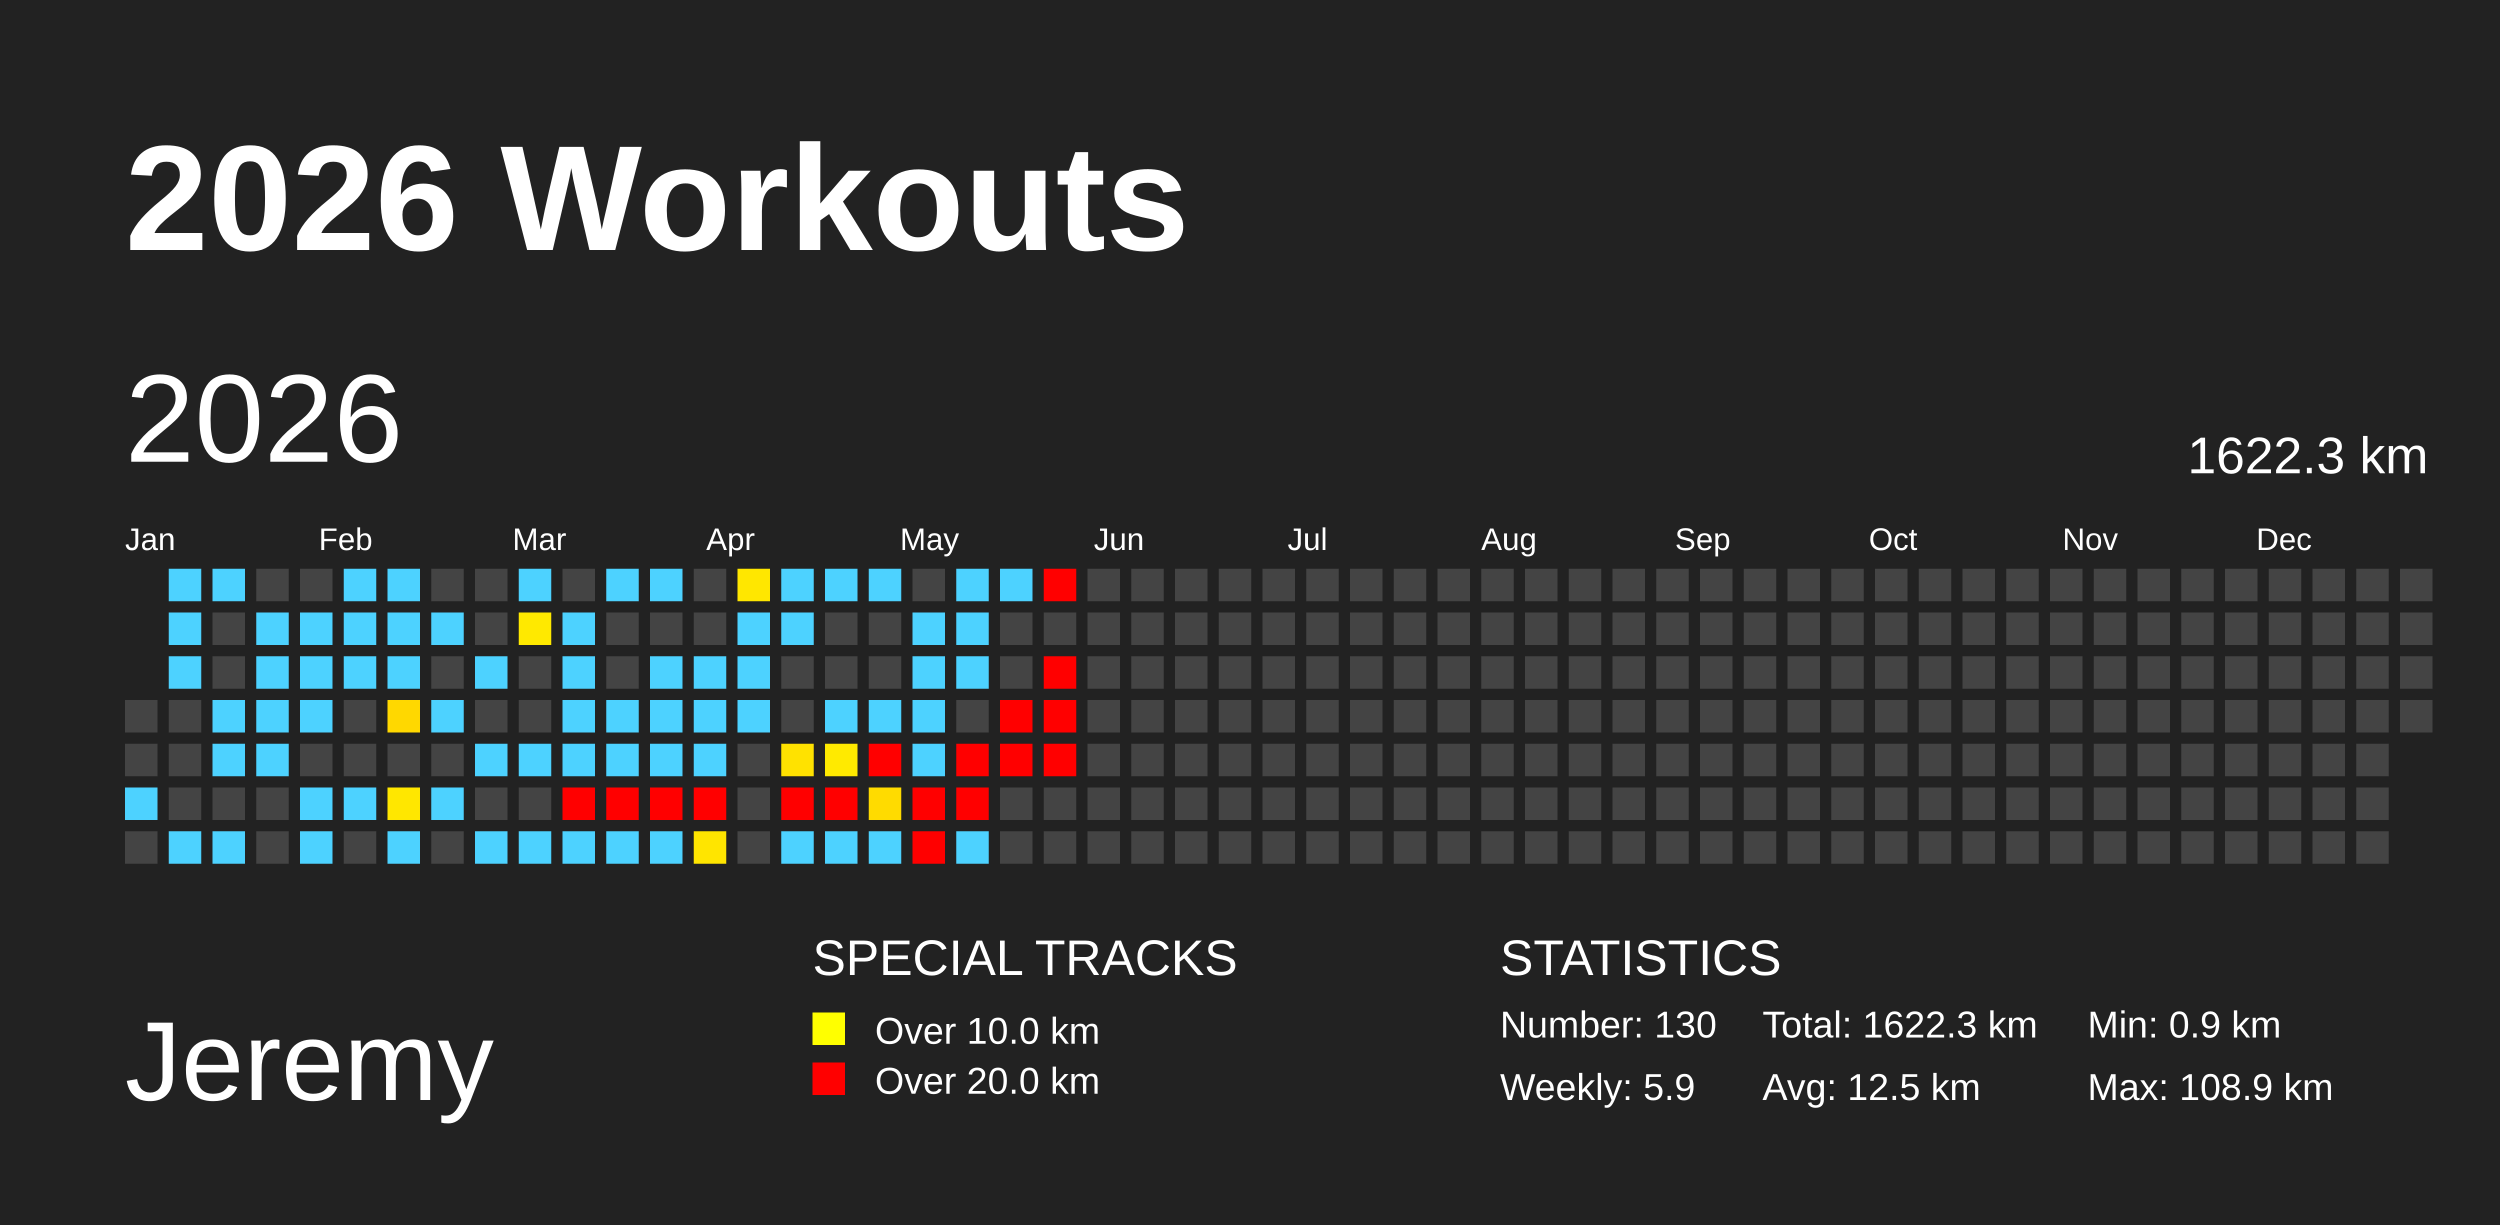
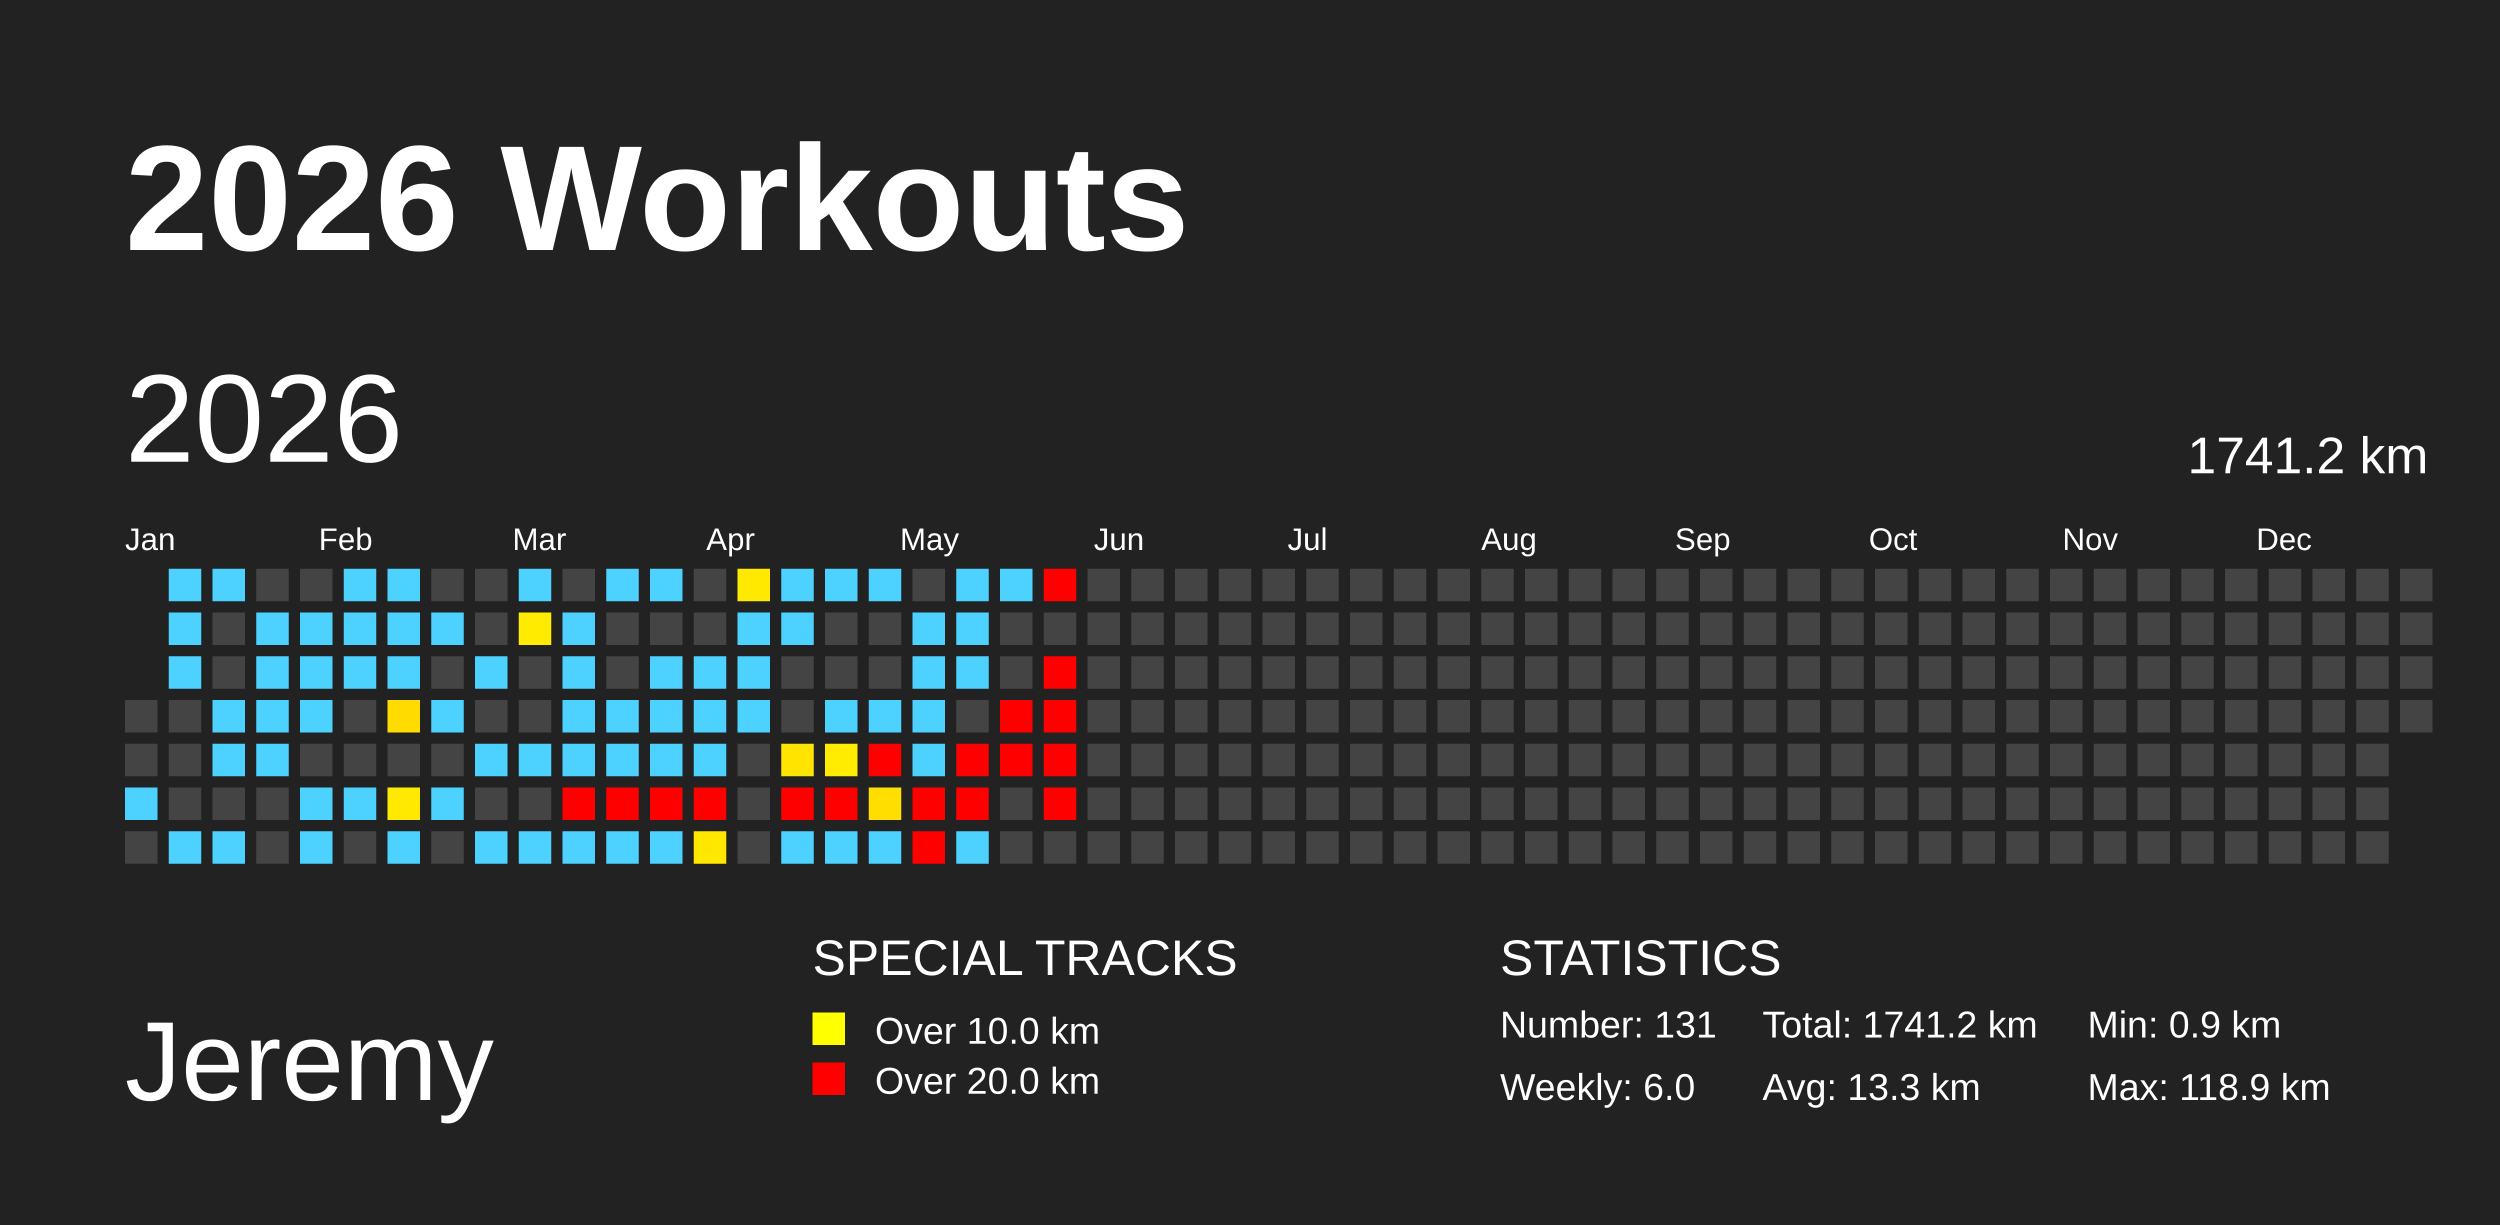
<svg xmlns="http://www.w3.org/2000/svg" baseProfile="full" height="98mm" version="1.1" viewBox="0,0,200,98" width="200mm">
  <defs />
  <rect fill="#222222" height="98" width="200" x="0" y="0" />
  <text fill="#FFFFFF" style="font-size:12px; font-family:Arial; font-weight:bold;" x="10" y="20">2026 Workouts</text>
  <text fill="#FFFFFF" style="font-size:9px; font-family:Arial" x="10" y="88">Jeremy</text>
  <text fill="#FFFFFF" style="font-size:4px; font-family:Arial" x="65" y="78">SPECIAL TRACKS</text>
  <rect fill="yellow" height="2.6" width="2.6" x="65" y="81" />
  <text fill="#FFFFFF" style="font-size:3px; font-family:Arial" x="70" y="83.5">Over 10.0 km</text>
  <rect fill="red" height="2.6" width="2.6" x="65" y="85" />
  <text fill="#FFFFFF" style="font-size:3px; font-family:Arial" x="70" y="87.5">Over 20.0 km</text>
  <text fill="#FFFFFF" style="font-size:4px; font-family:Arial" x="120" y="78">STATISTICS</text>
-   <text fill="#FFFFFF" style="font-size:3px; font-family:Arial" x="120" y="83">Number: 130</text>
-   <text fill="#FFFFFF" style="font-size:3px; font-family:Arial" x="120" y="88">Weekly: 5.9</text>
-   <text fill="#FFFFFF" style="font-size:3px; font-family:Arial" x="141" y="83">Total: 1622.3 km</text>
-   <text fill="#FFFFFF" style="font-size:3px; font-family:Arial" x="141" y="88">Avg: 12.5 km</text>
+   <text fill="#FFFFFF" style="font-size:3px; font-family:Arial" x="120" y="83">Number: 131</text>
+   <text fill="#FFFFFF" style="font-size:3px; font-family:Arial" x="120" y="88">Weekly: 6.0</text>
+   <text fill="#FFFFFF" style="font-size:3px; font-family:Arial" x="141" y="83">Total: 1741.2 km</text>
+   <text fill="#FFFFFF" style="font-size:3px; font-family:Arial" x="141" y="88">Avg: 13.3 km</text>
  <text fill="#FFFFFF" style="font-size:3px; font-family:Arial" x="167" y="83">Min: 0.9 km</text>
-   <text fill="#FFFFFF" style="font-size:3px; font-family:Arial" x="167" y="88">Max: 108.9 km</text>
+   <text fill="#FFFFFF" style="font-size:3px; font-family:Arial" x="167" y="88">Max: 118.9 km</text>
  <text dominant-baseline="hanging" fill="#FFFFFF" style="font-size:10.0px; font-family:Arial;" x="10" y="30">2026</text>
-   <text dominant-baseline="hanging" fill="#FFFFFF" style="font-size:4.125px; font-family:Arial;" x="175" y="35">1622.3 km</text>
+   <text dominant-baseline="hanging" fill="#FFFFFF" style="font-size:4.125px; font-family:Arial;" x="175" y="35">1741.2 km</text>
  <text fill="#FFFFFF" style="font-size:2.5px; font-family:Arial" x="10.0" y="44">Jan</text>
  <text fill="#FFFFFF" style="font-size:2.5px; font-family:Arial" x="25.5" y="44">Feb</text>
  <text fill="#FFFFFF" style="font-size:2.5px; font-family:Arial" x="41.0" y="44">Mar</text>
  <text fill="#FFFFFF" style="font-size:2.5px; font-family:Arial" x="56.5" y="44">Apr</text>
  <text fill="#FFFFFF" style="font-size:2.5px; font-family:Arial" x="72.0" y="44">May</text>
  <text fill="#FFFFFF" style="font-size:2.5px; font-family:Arial" x="87.5" y="44">Jun</text>
  <text fill="#FFFFFF" style="font-size:2.5px; font-family:Arial" x="103.0" y="44">Jul</text>
  <text fill="#FFFFFF" style="font-size:2.5px; font-family:Arial" x="118.5" y="44">Aug</text>
  <text fill="#FFFFFF" style="font-size:2.5px; font-family:Arial" x="134.0" y="44">Sep</text>
  <text fill="#FFFFFF" style="font-size:2.5px; font-family:Arial" x="149.5" y="44">Oct</text>
  <text fill="#FFFFFF" style="font-size:2.5px; font-family:Arial" x="165.0" y="44">Nov</text>
  <text fill="#FFFFFF" style="font-size:2.5px; font-family:Arial" x="180.5" y="44">Dec</text>
  <rect fill="#444444" height="2.6" width="2.6" x="10.0" y="56.0" />
  <rect fill="#444444" height="2.6" width="2.6" x="10.0" y="59.5" />
  <rect fill="#4dd2ff" height="2.6" width="2.6" x="10.0" y="63.0" />
  <rect fill="#444444" height="2.6" width="2.6" x="10.0" y="66.5" />
  <rect fill="#4dd2ff" height="2.6" width="2.6" x="13.5" y="45.5" />
  <rect fill="#4dd2ff" height="2.6" width="2.6" x="13.5" y="49.0" />
  <rect fill="#4dd2ff" height="2.6" width="2.6" x="13.5" y="52.5" />
  <rect fill="#444444" height="2.6" width="2.6" x="13.5" y="56.0" />
  <rect fill="#444444" height="2.6" width="2.6" x="13.5" y="59.5" />
  <rect fill="#444444" height="2.6" width="2.6" x="13.5" y="63.0" />
  <rect fill="#4dd2ff" height="2.6" width="2.6" x="13.5" y="66.5" />
  <rect fill="#4dd2ff" height="2.6" width="2.6" x="17.0" y="45.5" />
  <rect fill="#444444" height="2.6" width="2.6" x="17.0" y="49.0" />
  <rect fill="#444444" height="2.6" width="2.6" x="17.0" y="52.5" />
  <rect fill="#4dd2ff" height="2.6" width="2.6" x="17.0" y="56.0" />
  <rect fill="#4dd2ff" height="2.6" width="2.6" x="17.0" y="59.5" />
  <rect fill="#444444" height="2.6" width="2.6" x="17.0" y="63.0" />
  <rect fill="#4dd2ff" height="2.6" width="2.6" x="17.0" y="66.5" />
  <rect fill="#444444" height="2.6" width="2.6" x="20.5" y="45.5" />
  <rect fill="#4dd2ff" height="2.6" width="2.6" x="20.5" y="49.0" />
  <rect fill="#4dd2ff" height="2.6" width="2.6" x="20.5" y="52.5" />
  <rect fill="#4dd2ff" height="2.6" width="2.6" x="20.5" y="56.0" />
  <rect fill="#4dd2ff" height="2.6" width="2.6" x="20.5" y="59.5" />
  <rect fill="#444444" height="2.6" width="2.6" x="20.5" y="63.0" />
  <rect fill="#444444" height="2.6" width="2.6" x="20.5" y="66.5" />
  <rect fill="#444444" height="2.6" width="2.6" x="24.0" y="45.5" />
  <rect fill="#4dd2ff" height="2.6" width="2.6" x="24.0" y="49.0" />
  <rect fill="#4dd2ff" height="2.6" width="2.6" x="24.0" y="52.5" />
  <rect fill="#4dd2ff" height="2.6" width="2.6" x="24.0" y="56.0" />
  <rect fill="#444444" height="2.6" width="2.6" x="24.0" y="59.5" />
  <rect fill="#4dd2ff" height="2.6" width="2.6" x="24.0" y="63.0" />
  <rect fill="#4dd2ff" height="2.6" width="2.6" x="24.0" y="66.5" />
  <rect fill="#4dd2ff" height="2.6" width="2.6" x="27.5" y="45.5" />
  <rect fill="#4dd2ff" height="2.6" width="2.6" x="27.5" y="49.0" />
  <rect fill="#4dd2ff" height="2.6" width="2.6" x="27.5" y="52.5" />
  <rect fill="#444444" height="2.6" width="2.6" x="27.5" y="56.0" />
  <rect fill="#444444" height="2.6" width="2.6" x="27.5" y="59.5" />
  <rect fill="#4dd2ff" height="2.6" width="2.6" x="27.5" y="63.0" />
  <rect fill="#444444" height="2.6" width="2.6" x="27.5" y="66.5" />
  <rect fill="#4dd2ff" height="2.6" width="2.6" x="31.0" y="45.5" />
  <rect fill="#4dd2ff" height="2.6" width="2.6" x="31.0" y="49.0" />
  <rect fill="#4dd2ff" height="2.6" width="2.6" x="31.0" y="52.5" />
-   <rect fill="#ffd800" height="2.6" width="2.6" x="31.0" y="56.0" />
+   <rect fill="#ffdb00" height="2.6" width="2.6" x="31.0" y="56.0" />
  <rect fill="#444444" height="2.6" width="2.6" x="31.0" y="59.5" />
-   <rect fill="#ffe700" height="2.6" width="2.6" x="31.0" y="63.0" />
+   <rect fill="#ffe900" height="2.6" width="2.6" x="31.0" y="63.0" />
  <rect fill="#4dd2ff" height="2.6" width="2.6" x="31.0" y="66.5" />
  <rect fill="#444444" height="2.6" width="2.6" x="34.5" y="45.5" />
  <rect fill="#4dd2ff" height="2.6" width="2.6" x="34.5" y="49.0" />
  <rect fill="#444444" height="2.6" width="2.6" x="34.5" y="52.5" />
  <rect fill="#4dd2ff" height="2.6" width="2.6" x="34.5" y="56.0" />
  <rect fill="#444444" height="2.6" width="2.6" x="34.5" y="59.5" />
  <rect fill="#4dd2ff" height="2.6" width="2.6" x="34.5" y="63.0" />
  <rect fill="#444444" height="2.6" width="2.6" x="34.5" y="66.5" />
  <rect fill="#444444" height="2.6" width="2.6" x="38.0" y="45.5" />
  <rect fill="#444444" height="2.6" width="2.6" x="38.0" y="49.0" />
  <rect fill="#4dd2ff" height="2.6" width="2.6" x="38.0" y="52.5" />
  <rect fill="#444444" height="2.6" width="2.6" x="38.0" y="56.0" />
  <rect fill="#4dd2ff" height="2.6" width="2.6" x="38.0" y="59.5" />
  <rect fill="#444444" height="2.6" width="2.6" x="38.0" y="63.0" />
  <rect fill="#4dd2ff" height="2.6" width="2.6" x="38.0" y="66.5" />
  <rect fill="#4dd2ff" height="2.6" width="2.6" x="41.5" y="45.5" />
-   <rect fill="#ffe900" height="2.6" width="2.6" x="41.5" y="49.0" />
+   <rect fill="#ffeb00" height="2.6" width="2.6" x="41.5" y="49.0" />
  <rect fill="#444444" height="2.6" width="2.6" x="41.5" y="52.5" />
  <rect fill="#444444" height="2.6" width="2.6" x="41.5" y="56.0" />
  <rect fill="#4dd2ff" height="2.6" width="2.6" x="41.5" y="59.5" />
  <rect fill="#444444" height="2.6" width="2.6" x="41.5" y="63.0" />
  <rect fill="#4dd2ff" height="2.6" width="2.6" x="41.5" y="66.5" />
  <rect fill="#444444" height="2.6" width="2.6" x="45.0" y="45.5" />
  <rect fill="#4dd2ff" height="2.6" width="2.6" x="45.0" y="49.0" />
  <rect fill="#4dd2ff" height="2.6" width="2.6" x="45.0" y="52.5" />
  <rect fill="#4dd2ff" height="2.6" width="2.6" x="45.0" y="56.0" />
  <rect fill="#4dd2ff" height="2.6" width="2.6" x="45.0" y="59.5" />
  <rect fill="red" height="2.6" width="2.6" x="45.0" y="63.0" />
  <rect fill="#4dd2ff" height="2.6" width="2.6" x="45.0" y="66.5" />
  <rect fill="#4dd2ff" height="2.6" width="2.6" x="48.5" y="45.5" />
  <rect fill="#444444" height="2.6" width="2.6" x="48.5" y="49.0" />
  <rect fill="#444444" height="2.6" width="2.6" x="48.5" y="52.5" />
  <rect fill="#4dd2ff" height="2.6" width="2.6" x="48.5" y="56.0" />
  <rect fill="#4dd2ff" height="2.6" width="2.6" x="48.5" y="59.5" />
  <rect fill="red" height="2.6" width="2.6" x="48.5" y="63.0" />
  <rect fill="#4dd2ff" height="2.6" width="2.6" x="48.5" y="66.5" />
  <rect fill="#4dd2ff" height="2.6" width="2.6" x="52.0" y="45.5" />
  <rect fill="#444444" height="2.6" width="2.6" x="52.0" y="49.0" />
  <rect fill="#4dd2ff" height="2.6" width="2.6" x="52.0" y="52.5" />
  <rect fill="#4dd2ff" height="2.6" width="2.6" x="52.0" y="56.0" />
  <rect fill="#4dd2ff" height="2.6" width="2.6" x="52.0" y="59.5" />
  <rect fill="red" height="2.6" width="2.6" x="52.0" y="63.0" />
  <rect fill="#4dd2ff" height="2.6" width="2.6" x="52.0" y="66.5" />
  <rect fill="#444444" height="2.6" width="2.6" x="55.5" y="45.5" />
  <rect fill="#444444" height="2.6" width="2.6" x="55.5" y="49.0" />
  <rect fill="#4dd2ff" height="2.6" width="2.6" x="55.5" y="52.5" />
  <rect fill="#4dd2ff" height="2.6" width="2.6" x="55.5" y="56.0" />
  <rect fill="#4dd2ff" height="2.6" width="2.6" x="55.5" y="59.5" />
  <rect fill="red" height="2.6" width="2.6" x="55.5" y="63.0" />
-   <rect fill="#ffe500" height="2.6" width="2.6" x="55.5" y="66.5" />
-   <rect fill="#ffe700" height="2.6" width="2.6" x="59.0" y="45.5" />
+   <rect fill="#ffe700" height="2.6" width="2.6" x="55.5" y="66.5" />
+   <rect fill="#ffe900" height="2.6" width="2.6" x="59.0" y="45.5" />
  <rect fill="#4dd2ff" height="2.6" width="2.6" x="59.0" y="49.0" />
  <rect fill="#4dd2ff" height="2.6" width="2.6" x="59.0" y="52.5" />
  <rect fill="#4dd2ff" height="2.6" width="2.6" x="59.0" y="56.0" />
  <rect fill="#444444" height="2.6" width="2.6" x="59.0" y="59.5" />
  <rect fill="#444444" height="2.6" width="2.6" x="59.0" y="63.0" />
  <rect fill="#444444" height="2.6" width="2.6" x="59.0" y="66.5" />
  <rect fill="#4dd2ff" height="2.6" width="2.6" x="62.5" y="45.5" />
  <rect fill="#4dd2ff" height="2.6" width="2.6" x="62.5" y="49.0" />
  <rect fill="#444444" height="2.6" width="2.6" x="62.5" y="52.5" />
  <rect fill="#444444" height="2.6" width="2.6" x="62.5" y="56.0" />
-   <rect fill="#ffe200" height="2.6" width="2.6" x="62.5" y="59.5" />
+   <rect fill="#ffe400" height="2.6" width="2.6" x="62.5" y="59.5" />
  <rect fill="red" height="2.6" width="2.6" x="62.5" y="63.0" />
  <rect fill="#4dd2ff" height="2.6" width="2.6" x="62.5" y="66.5" />
  <rect fill="#4dd2ff" height="2.6" width="2.6" x="66.0" y="45.5" />
  <rect fill="#444444" height="2.6" width="2.6" x="66.0" y="49.0" />
  <rect fill="#444444" height="2.6" width="2.6" x="66.0" y="52.5" />
  <rect fill="#4dd2ff" height="2.6" width="2.6" x="66.0" y="56.0" />
-   <rect fill="#ffea00" height="2.6" width="2.6" x="66.0" y="59.5" />
+   <rect fill="#ffec00" height="2.6" width="2.6" x="66.0" y="59.5" />
  <rect fill="red" height="2.6" width="2.6" x="66.0" y="63.0" />
  <rect fill="#4dd2ff" height="2.6" width="2.6" x="66.0" y="66.5" />
  <rect fill="#4dd2ff" height="2.6" width="2.6" x="69.5" y="45.5" />
  <rect fill="#444444" height="2.6" width="2.6" x="69.5" y="49.0" />
  <rect fill="#444444" height="2.6" width="2.6" x="69.5" y="52.5" />
  <rect fill="#4dd2ff" height="2.6" width="2.6" x="69.5" y="56.0" />
  <rect fill="red" height="2.6" width="2.6" x="69.5" y="59.5" />
-   <rect fill="#ffdb00" height="2.6" width="2.6" x="69.5" y="63.0" />
+   <rect fill="#ffde00" height="2.6" width="2.6" x="69.5" y="63.0" />
  <rect fill="#4dd2ff" height="2.6" width="2.6" x="69.5" y="66.5" />
  <rect fill="#444444" height="2.6" width="2.6" x="73.0" y="45.5" />
  <rect fill="#4dd2ff" height="2.6" width="2.6" x="73.0" y="49.0" />
  <rect fill="#4dd2ff" height="2.6" width="2.6" x="73.0" y="52.5" />
  <rect fill="#4dd2ff" height="2.6" width="2.6" x="73.0" y="56.0" />
  <rect fill="#4dd2ff" height="2.6" width="2.6" x="73.0" y="59.5" />
  <rect fill="red" height="2.6" width="2.6" x="73.0" y="63.0" />
  <rect fill="red" height="2.6" width="2.6" x="73.0" y="66.5" />
  <rect fill="#4dd2ff" height="2.6" width="2.6" x="76.5" y="45.5" />
  <rect fill="#4dd2ff" height="2.6" width="2.6" x="76.5" y="49.0" />
  <rect fill="#4dd2ff" height="2.6" width="2.6" x="76.5" y="52.5" />
  <rect fill="#444444" height="2.6" width="2.6" x="76.5" y="56.0" />
  <rect fill="red" height="2.6" width="2.6" x="76.5" y="59.5" />
  <rect fill="red" height="2.6" width="2.6" x="76.5" y="63.0" />
  <rect fill="#4dd2ff" height="2.6" width="2.6" x="76.5" y="66.5" />
  <rect fill="#4dd2ff" height="2.6" width="2.6" x="80.0" y="45.5" />
  <rect fill="#444444" height="2.6" width="2.6" x="80.0" y="49.0" />
  <rect fill="#444444" height="2.6" width="2.6" x="80.0" y="52.5" />
  <rect fill="red" height="2.6" width="2.6" x="80.0" y="56.0" />
  <rect fill="red" height="2.6" width="2.6" x="80.0" y="59.5" />
  <rect fill="#444444" height="2.6" width="2.6" x="80.0" y="63.0" />
  <rect fill="#444444" height="2.6" width="2.6" x="80.0" y="66.5" />
  <rect fill="red" height="2.6" width="2.6" x="83.5" y="45.5" />
  <rect fill="#444444" height="2.6" width="2.6" x="83.5" y="49.0" />
  <rect fill="red" height="2.6" width="2.6" x="83.5" y="52.5" />
  <rect fill="red" height="2.6" width="2.6" x="83.5" y="56.0" />
  <rect fill="red" height="2.6" width="2.6" x="83.5" y="59.5" />
-   <rect fill="#444444" height="2.6" width="2.6" x="83.5" y="63.0" />
+   <rect fill="red" height="2.6" width="2.6" x="83.5" y="63.0" />
  <rect fill="#444444" height="2.6" width="2.6" x="83.5" y="66.5" />
  <rect fill="#444444" height="2.6" width="2.6" x="87.0" y="45.5" />
  <rect fill="#444444" height="2.6" width="2.6" x="87.0" y="49.0" />
  <rect fill="#444444" height="2.6" width="2.6" x="87.0" y="52.5" />
  <rect fill="#444444" height="2.6" width="2.6" x="87.0" y="56.0" />
  <rect fill="#444444" height="2.6" width="2.6" x="87.0" y="59.5" />
  <rect fill="#444444" height="2.6" width="2.6" x="87.0" y="63.0" />
  <rect fill="#444444" height="2.6" width="2.6" x="87.0" y="66.5" />
  <rect fill="#444444" height="2.6" width="2.6" x="90.5" y="45.5" />
  <rect fill="#444444" height="2.6" width="2.6" x="90.5" y="49.0" />
  <rect fill="#444444" height="2.6" width="2.6" x="90.5" y="52.5" />
  <rect fill="#444444" height="2.6" width="2.6" x="90.5" y="56.0" />
  <rect fill="#444444" height="2.6" width="2.6" x="90.5" y="59.5" />
  <rect fill="#444444" height="2.6" width="2.6" x="90.5" y="63.0" />
  <rect fill="#444444" height="2.6" width="2.6" x="90.5" y="66.5" />
  <rect fill="#444444" height="2.6" width="2.6" x="94.0" y="45.5" />
  <rect fill="#444444" height="2.6" width="2.6" x="94.0" y="49.0" />
  <rect fill="#444444" height="2.6" width="2.6" x="94.0" y="52.5" />
  <rect fill="#444444" height="2.6" width="2.6" x="94.0" y="56.0" />
  <rect fill="#444444" height="2.6" width="2.6" x="94.0" y="59.5" />
  <rect fill="#444444" height="2.6" width="2.6" x="94.0" y="63.0" />
  <rect fill="#444444" height="2.6" width="2.6" x="94.0" y="66.5" />
  <rect fill="#444444" height="2.6" width="2.6" x="97.5" y="45.5" />
  <rect fill="#444444" height="2.6" width="2.6" x="97.5" y="49.0" />
  <rect fill="#444444" height="2.6" width="2.6" x="97.5" y="52.5" />
  <rect fill="#444444" height="2.6" width="2.6" x="97.5" y="56.0" />
  <rect fill="#444444" height="2.6" width="2.6" x="97.5" y="59.5" />
  <rect fill="#444444" height="2.6" width="2.6" x="97.5" y="63.0" />
  <rect fill="#444444" height="2.6" width="2.6" x="97.5" y="66.5" />
  <rect fill="#444444" height="2.6" width="2.6" x="101.0" y="45.5" />
  <rect fill="#444444" height="2.6" width="2.6" x="101.0" y="49.0" />
  <rect fill="#444444" height="2.6" width="2.6" x="101.0" y="52.5" />
  <rect fill="#444444" height="2.6" width="2.6" x="101.0" y="56.0" />
  <rect fill="#444444" height="2.6" width="2.6" x="101.0" y="59.5" />
  <rect fill="#444444" height="2.6" width="2.6" x="101.0" y="63.0" />
  <rect fill="#444444" height="2.6" width="2.6" x="101.0" y="66.5" />
  <rect fill="#444444" height="2.6" width="2.6" x="104.5" y="45.5" />
  <rect fill="#444444" height="2.6" width="2.6" x="104.5" y="49.0" />
  <rect fill="#444444" height="2.6" width="2.6" x="104.5" y="52.5" />
  <rect fill="#444444" height="2.6" width="2.6" x="104.5" y="56.0" />
  <rect fill="#444444" height="2.6" width="2.6" x="104.5" y="59.5" />
  <rect fill="#444444" height="2.6" width="2.6" x="104.5" y="63.0" />
  <rect fill="#444444" height="2.6" width="2.6" x="104.5" y="66.5" />
  <rect fill="#444444" height="2.6" width="2.6" x="108.0" y="45.5" />
  <rect fill="#444444" height="2.6" width="2.6" x="108.0" y="49.0" />
  <rect fill="#444444" height="2.6" width="2.6" x="108.0" y="52.5" />
  <rect fill="#444444" height="2.6" width="2.6" x="108.0" y="56.0" />
  <rect fill="#444444" height="2.6" width="2.6" x="108.0" y="59.5" />
  <rect fill="#444444" height="2.6" width="2.6" x="108.0" y="63.0" />
  <rect fill="#444444" height="2.6" width="2.6" x="108.0" y="66.5" />
  <rect fill="#444444" height="2.6" width="2.6" x="111.5" y="45.5" />
  <rect fill="#444444" height="2.6" width="2.6" x="111.5" y="49.0" />
  <rect fill="#444444" height="2.6" width="2.6" x="111.5" y="52.5" />
  <rect fill="#444444" height="2.6" width="2.6" x="111.5" y="56.0" />
  <rect fill="#444444" height="2.6" width="2.6" x="111.5" y="59.5" />
  <rect fill="#444444" height="2.6" width="2.6" x="111.5" y="63.0" />
  <rect fill="#444444" height="2.6" width="2.6" x="111.5" y="66.5" />
  <rect fill="#444444" height="2.6" width="2.6" x="115.0" y="45.5" />
  <rect fill="#444444" height="2.6" width="2.6" x="115.0" y="49.0" />
  <rect fill="#444444" height="2.6" width="2.6" x="115.0" y="52.5" />
  <rect fill="#444444" height="2.6" width="2.6" x="115.0" y="56.0" />
  <rect fill="#444444" height="2.6" width="2.6" x="115.0" y="59.5" />
  <rect fill="#444444" height="2.6" width="2.6" x="115.0" y="63.0" />
  <rect fill="#444444" height="2.6" width="2.6" x="115.0" y="66.5" />
  <rect fill="#444444" height="2.6" width="2.6" x="118.5" y="45.5" />
  <rect fill="#444444" height="2.6" width="2.6" x="118.5" y="49.0" />
  <rect fill="#444444" height="2.6" width="2.6" x="118.5" y="52.5" />
  <rect fill="#444444" height="2.6" width="2.6" x="118.5" y="56.0" />
  <rect fill="#444444" height="2.6" width="2.6" x="118.5" y="59.5" />
  <rect fill="#444444" height="2.6" width="2.6" x="118.5" y="63.0" />
  <rect fill="#444444" height="2.6" width="2.6" x="118.5" y="66.5" />
  <rect fill="#444444" height="2.6" width="2.6" x="122.0" y="45.5" />
  <rect fill="#444444" height="2.6" width="2.6" x="122.0" y="49.0" />
  <rect fill="#444444" height="2.6" width="2.6" x="122.0" y="52.5" />
  <rect fill="#444444" height="2.6" width="2.6" x="122.0" y="56.0" />
  <rect fill="#444444" height="2.6" width="2.6" x="122.0" y="59.5" />
  <rect fill="#444444" height="2.6" width="2.6" x="122.0" y="63.0" />
  <rect fill="#444444" height="2.6" width="2.6" x="122.0" y="66.5" />
  <rect fill="#444444" height="2.6" width="2.6" x="125.5" y="45.5" />
  <rect fill="#444444" height="2.6" width="2.6" x="125.5" y="49.0" />
  <rect fill="#444444" height="2.6" width="2.6" x="125.5" y="52.5" />
  <rect fill="#444444" height="2.6" width="2.6" x="125.5" y="56.0" />
  <rect fill="#444444" height="2.6" width="2.6" x="125.5" y="59.5" />
  <rect fill="#444444" height="2.6" width="2.6" x="125.5" y="63.0" />
  <rect fill="#444444" height="2.6" width="2.6" x="125.5" y="66.5" />
  <rect fill="#444444" height="2.6" width="2.6" x="129.0" y="45.5" />
  <rect fill="#444444" height="2.6" width="2.6" x="129.0" y="49.0" />
  <rect fill="#444444" height="2.6" width="2.6" x="129.0" y="52.5" />
  <rect fill="#444444" height="2.6" width="2.6" x="129.0" y="56.0" />
  <rect fill="#444444" height="2.6" width="2.6" x="129.0" y="59.5" />
  <rect fill="#444444" height="2.6" width="2.6" x="129.0" y="63.0" />
  <rect fill="#444444" height="2.6" width="2.6" x="129.0" y="66.5" />
  <rect fill="#444444" height="2.6" width="2.6" x="132.5" y="45.5" />
  <rect fill="#444444" height="2.6" width="2.6" x="132.5" y="49.0" />
  <rect fill="#444444" height="2.6" width="2.6" x="132.5" y="52.5" />
  <rect fill="#444444" height="2.6" width="2.6" x="132.5" y="56.0" />
  <rect fill="#444444" height="2.6" width="2.6" x="132.5" y="59.5" />
  <rect fill="#444444" height="2.6" width="2.6" x="132.5" y="63.0" />
  <rect fill="#444444" height="2.6" width="2.6" x="132.5" y="66.5" />
  <rect fill="#444444" height="2.6" width="2.6" x="136.0" y="45.5" />
  <rect fill="#444444" height="2.6" width="2.6" x="136.0" y="49.0" />
  <rect fill="#444444" height="2.6" width="2.6" x="136.0" y="52.5" />
  <rect fill="#444444" height="2.6" width="2.6" x="136.0" y="56.0" />
  <rect fill="#444444" height="2.6" width="2.6" x="136.0" y="59.5" />
  <rect fill="#444444" height="2.6" width="2.6" x="136.0" y="63.0" />
  <rect fill="#444444" height="2.6" width="2.6" x="136.0" y="66.5" />
  <rect fill="#444444" height="2.6" width="2.6" x="139.5" y="45.5" />
  <rect fill="#444444" height="2.6" width="2.6" x="139.5" y="49.0" />
  <rect fill="#444444" height="2.6" width="2.6" x="139.5" y="52.5" />
  <rect fill="#444444" height="2.6" width="2.6" x="139.5" y="56.0" />
  <rect fill="#444444" height="2.6" width="2.6" x="139.5" y="59.5" />
  <rect fill="#444444" height="2.6" width="2.6" x="139.5" y="63.0" />
  <rect fill="#444444" height="2.6" width="2.6" x="139.5" y="66.5" />
  <rect fill="#444444" height="2.6" width="2.6" x="143.0" y="45.5" />
  <rect fill="#444444" height="2.6" width="2.6" x="143.0" y="49.0" />
  <rect fill="#444444" height="2.6" width="2.6" x="143.0" y="52.5" />
  <rect fill="#444444" height="2.6" width="2.6" x="143.0" y="56.0" />
  <rect fill="#444444" height="2.6" width="2.6" x="143.0" y="59.5" />
  <rect fill="#444444" height="2.6" width="2.6" x="143.0" y="63.0" />
  <rect fill="#444444" height="2.6" width="2.6" x="143.0" y="66.5" />
  <rect fill="#444444" height="2.6" width="2.6" x="146.5" y="45.5" />
  <rect fill="#444444" height="2.6" width="2.6" x="146.5" y="49.0" />
  <rect fill="#444444" height="2.6" width="2.6" x="146.5" y="52.5" />
  <rect fill="#444444" height="2.6" width="2.6" x="146.5" y="56.0" />
  <rect fill="#444444" height="2.6" width="2.6" x="146.5" y="59.5" />
  <rect fill="#444444" height="2.6" width="2.6" x="146.5" y="63.0" />
  <rect fill="#444444" height="2.6" width="2.6" x="146.5" y="66.5" />
  <rect fill="#444444" height="2.6" width="2.6" x="150.0" y="45.5" />
  <rect fill="#444444" height="2.6" width="2.6" x="150.0" y="49.0" />
  <rect fill="#444444" height="2.6" width="2.6" x="150.0" y="52.5" />
  <rect fill="#444444" height="2.6" width="2.6" x="150.0" y="56.0" />
  <rect fill="#444444" height="2.6" width="2.6" x="150.0" y="59.5" />
  <rect fill="#444444" height="2.6" width="2.6" x="150.0" y="63.0" />
  <rect fill="#444444" height="2.6" width="2.6" x="150.0" y="66.5" />
  <rect fill="#444444" height="2.6" width="2.6" x="153.5" y="45.5" />
  <rect fill="#444444" height="2.6" width="2.6" x="153.5" y="49.0" />
  <rect fill="#444444" height="2.6" width="2.6" x="153.5" y="52.5" />
  <rect fill="#444444" height="2.6" width="2.6" x="153.5" y="56.0" />
  <rect fill="#444444" height="2.6" width="2.6" x="153.5" y="59.5" />
  <rect fill="#444444" height="2.6" width="2.6" x="153.5" y="63.0" />
  <rect fill="#444444" height="2.6" width="2.6" x="153.5" y="66.5" />
  <rect fill="#444444" height="2.6" width="2.6" x="157.0" y="45.5" />
  <rect fill="#444444" height="2.6" width="2.6" x="157.0" y="49.0" />
  <rect fill="#444444" height="2.6" width="2.6" x="157.0" y="52.5" />
  <rect fill="#444444" height="2.6" width="2.6" x="157.0" y="56.0" />
  <rect fill="#444444" height="2.6" width="2.6" x="157.0" y="59.5" />
  <rect fill="#444444" height="2.6" width="2.6" x="157.0" y="63.0" />
  <rect fill="#444444" height="2.6" width="2.6" x="157.0" y="66.5" />
  <rect fill="#444444" height="2.6" width="2.6" x="160.5" y="45.5" />
  <rect fill="#444444" height="2.6" width="2.6" x="160.5" y="49.0" />
  <rect fill="#444444" height="2.6" width="2.6" x="160.5" y="52.5" />
  <rect fill="#444444" height="2.6" width="2.6" x="160.5" y="56.0" />
  <rect fill="#444444" height="2.6" width="2.6" x="160.5" y="59.5" />
  <rect fill="#444444" height="2.6" width="2.6" x="160.5" y="63.0" />
  <rect fill="#444444" height="2.6" width="2.6" x="160.5" y="66.5" />
  <rect fill="#444444" height="2.6" width="2.6" x="164.0" y="45.5" />
  <rect fill="#444444" height="2.6" width="2.6" x="164.0" y="49.0" />
  <rect fill="#444444" height="2.6" width="2.6" x="164.0" y="52.5" />
  <rect fill="#444444" height="2.6" width="2.6" x="164.0" y="56.0" />
  <rect fill="#444444" height="2.6" width="2.6" x="164.0" y="59.5" />
  <rect fill="#444444" height="2.6" width="2.6" x="164.0" y="63.0" />
  <rect fill="#444444" height="2.6" width="2.6" x="164.0" y="66.5" />
  <rect fill="#444444" height="2.6" width="2.6" x="167.5" y="45.5" />
  <rect fill="#444444" height="2.6" width="2.6" x="167.5" y="49.0" />
  <rect fill="#444444" height="2.6" width="2.6" x="167.5" y="52.5" />
  <rect fill="#444444" height="2.6" width="2.6" x="167.5" y="56.0" />
  <rect fill="#444444" height="2.6" width="2.6" x="167.5" y="59.5" />
  <rect fill="#444444" height="2.6" width="2.6" x="167.5" y="63.0" />
  <rect fill="#444444" height="2.6" width="2.6" x="167.5" y="66.5" />
  <rect fill="#444444" height="2.6" width="2.6" x="171.0" y="45.5" />
  <rect fill="#444444" height="2.6" width="2.6" x="171.0" y="49.0" />
  <rect fill="#444444" height="2.6" width="2.6" x="171.0" y="52.5" />
  <rect fill="#444444" height="2.6" width="2.6" x="171.0" y="56.0" />
  <rect fill="#444444" height="2.6" width="2.6" x="171.0" y="59.5" />
  <rect fill="#444444" height="2.6" width="2.6" x="171.0" y="63.0" />
  <rect fill="#444444" height="2.6" width="2.6" x="171.0" y="66.5" />
  <rect fill="#444444" height="2.6" width="2.6" x="174.5" y="45.5" />
  <rect fill="#444444" height="2.6" width="2.6" x="174.5" y="49.0" />
  <rect fill="#444444" height="2.6" width="2.6" x="174.5" y="52.5" />
  <rect fill="#444444" height="2.6" width="2.6" x="174.5" y="56.0" />
  <rect fill="#444444" height="2.6" width="2.6" x="174.5" y="59.5" />
  <rect fill="#444444" height="2.6" width="2.6" x="174.5" y="63.0" />
  <rect fill="#444444" height="2.6" width="2.6" x="174.5" y="66.5" />
  <rect fill="#444444" height="2.6" width="2.6" x="178.0" y="45.5" />
  <rect fill="#444444" height="2.6" width="2.6" x="178.0" y="49.0" />
  <rect fill="#444444" height="2.6" width="2.6" x="178.0" y="52.5" />
  <rect fill="#444444" height="2.6" width="2.6" x="178.0" y="56.0" />
  <rect fill="#444444" height="2.6" width="2.6" x="178.0" y="59.5" />
  <rect fill="#444444" height="2.6" width="2.6" x="178.0" y="63.0" />
  <rect fill="#444444" height="2.6" width="2.6" x="178.0" y="66.5" />
  <rect fill="#444444" height="2.6" width="2.6" x="181.5" y="45.5" />
  <rect fill="#444444" height="2.6" width="2.6" x="181.5" y="49.0" />
  <rect fill="#444444" height="2.6" width="2.6" x="181.5" y="52.5" />
  <rect fill="#444444" height="2.6" width="2.6" x="181.5" y="56.0" />
  <rect fill="#444444" height="2.6" width="2.6" x="181.5" y="59.5" />
  <rect fill="#444444" height="2.6" width="2.6" x="181.5" y="63.0" />
  <rect fill="#444444" height="2.6" width="2.6" x="181.5" y="66.5" />
  <rect fill="#444444" height="2.6" width="2.6" x="185.0" y="45.5" />
  <rect fill="#444444" height="2.6" width="2.6" x="185.0" y="49.0" />
  <rect fill="#444444" height="2.6" width="2.6" x="185.0" y="52.5" />
  <rect fill="#444444" height="2.6" width="2.6" x="185.0" y="56.0" />
  <rect fill="#444444" height="2.6" width="2.6" x="185.0" y="59.5" />
  <rect fill="#444444" height="2.6" width="2.6" x="185.0" y="63.0" />
  <rect fill="#444444" height="2.6" width="2.6" x="185.0" y="66.5" />
  <rect fill="#444444" height="2.6" width="2.6" x="188.5" y="45.5" />
  <rect fill="#444444" height="2.6" width="2.6" x="188.5" y="49.0" />
  <rect fill="#444444" height="2.6" width="2.6" x="188.5" y="52.5" />
  <rect fill="#444444" height="2.6" width="2.6" x="188.5" y="56.0" />
  <rect fill="#444444" height="2.6" width="2.6" x="188.5" y="59.5" />
  <rect fill="#444444" height="2.6" width="2.6" x="188.5" y="63.0" />
  <rect fill="#444444" height="2.6" width="2.6" x="188.5" y="66.5" />
  <rect fill="#444444" height="2.6" width="2.6" x="192.0" y="45.5" />
  <rect fill="#444444" height="2.6" width="2.6" x="192.0" y="49.0" />
  <rect fill="#444444" height="2.6" width="2.6" x="192.0" y="52.5" />
  <rect fill="#444444" height="2.6" width="2.6" x="192.0" y="56.0" />
</svg>
